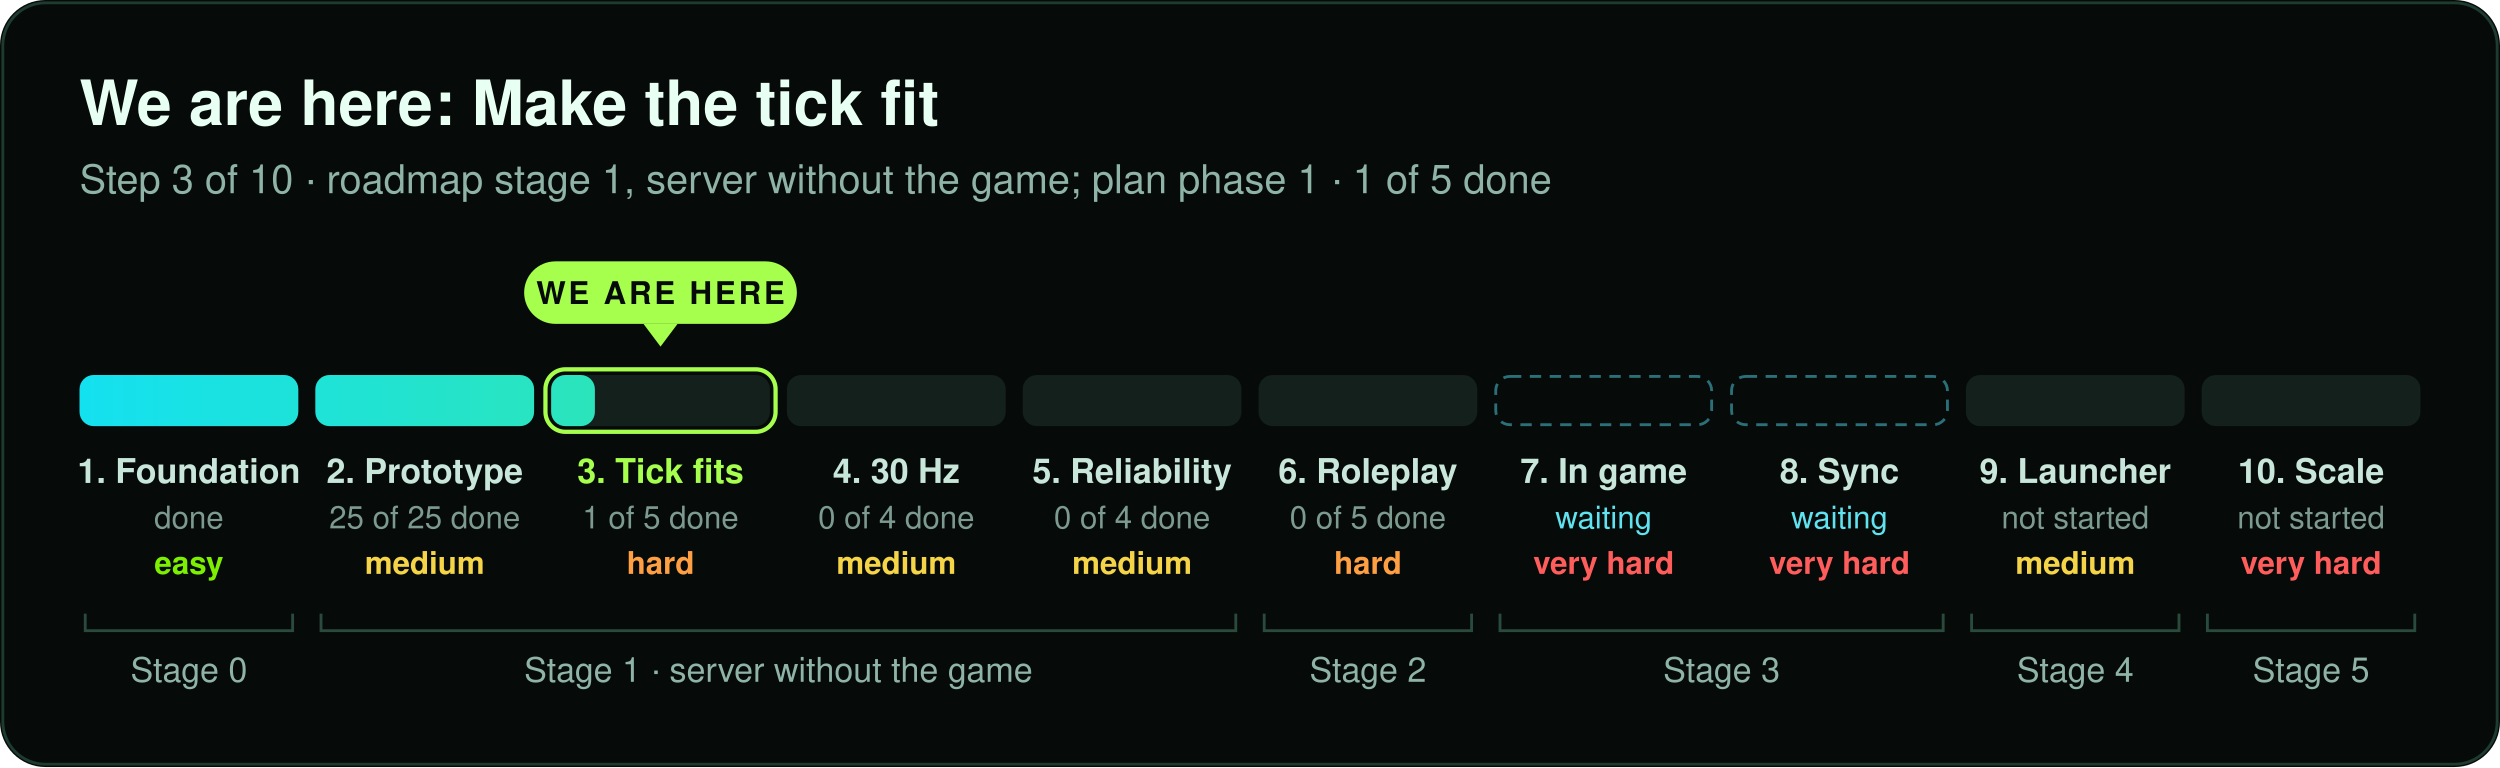
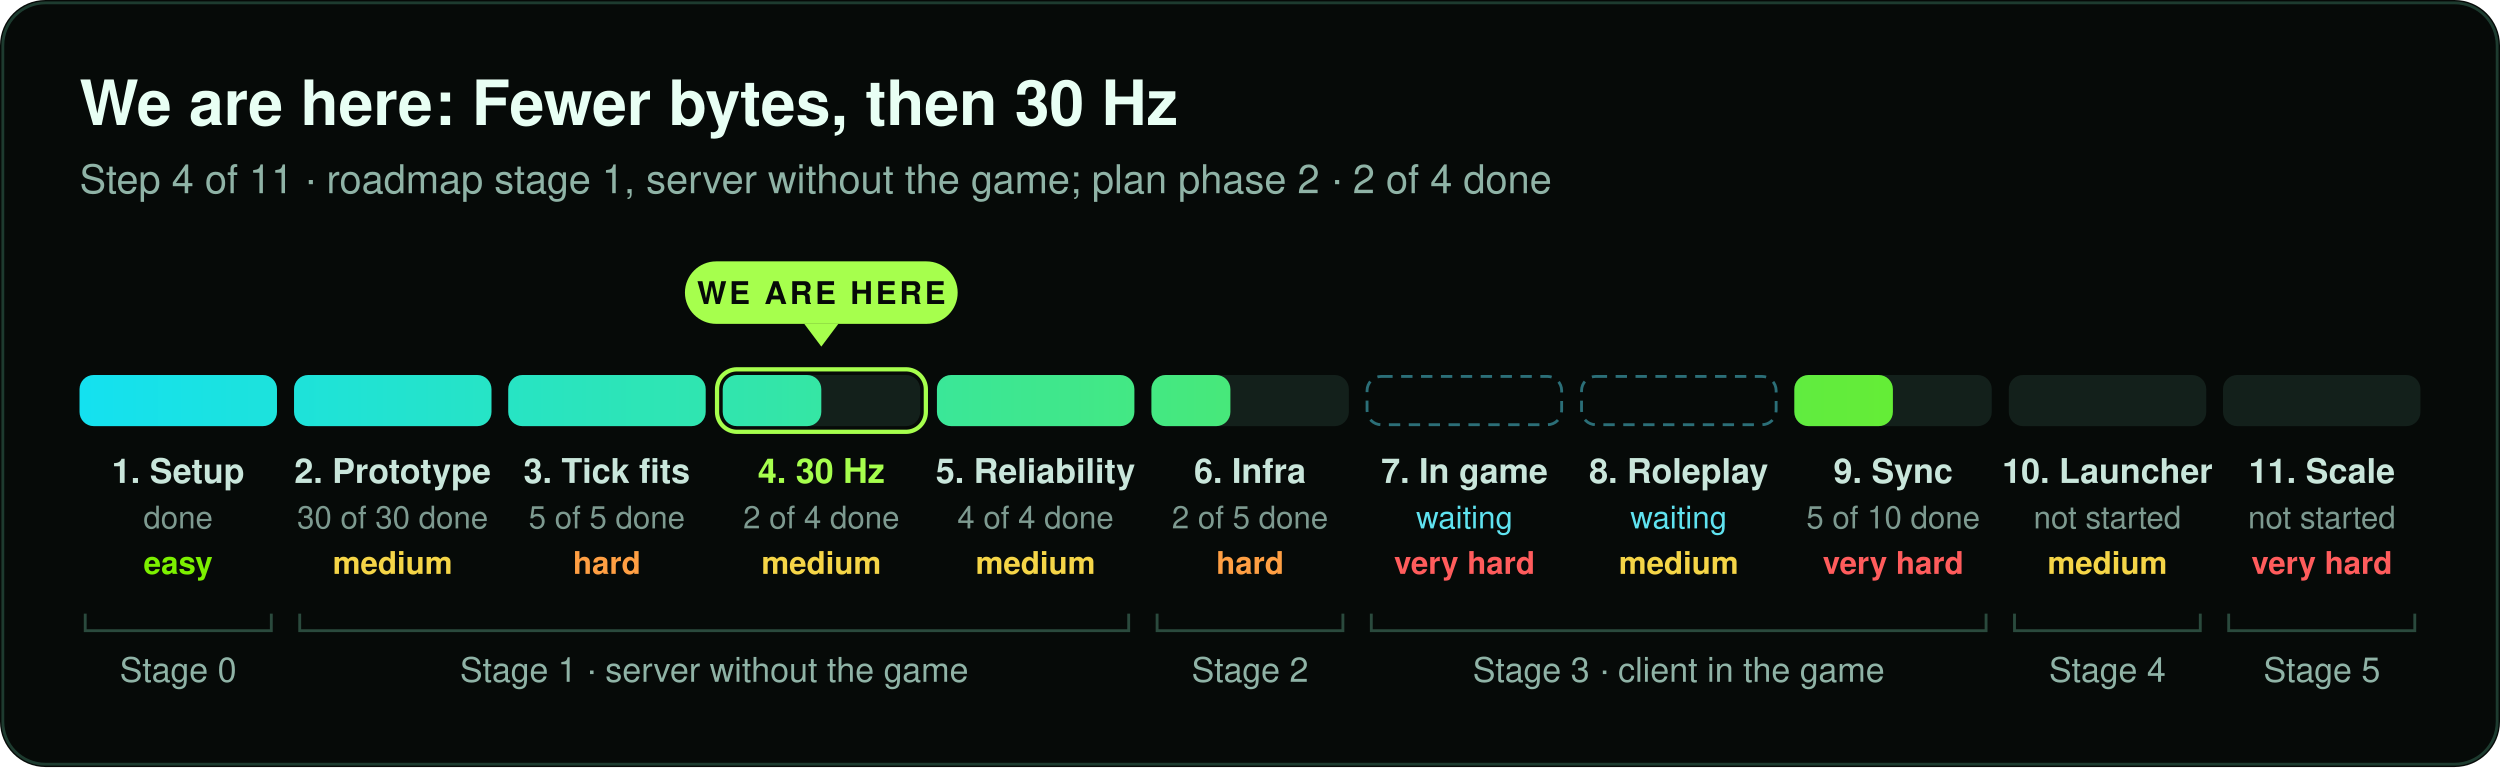
<svg xmlns="http://www.w3.org/2000/svg" width="880" height="270" viewBox="0 0 880 270" role="img" aria-label="Sawgrass progress">
  <defs>
    <linearGradient id="g" gradientUnits="userSpaceOnUse" x1="28" x2="852" y1="0" y2="0">
      <stop offset="0" stop-color="#14e1f0" />
      <stop offset="1" stop-color="#7cf000" />
    </linearGradient>
  </defs>
  <style>text{font-family:-apple-system,BlinkMacSystemFont,'Segoe UI',Helvetica,Arial,sans-serif}.h{font-size:22px;font-weight:700;fill:#e8fff4}.s{font-size:14px;fill:#8fb3a6}.l{font-size:12px;font-weight:600;fill:#c9e6db}.c{font-size:12px;font-weight:700;fill:#a6ff4d}.n{font-size:11px;fill:#7d9a90}.w{font-size:11px;fill:#5fe3f0}.m{font-size:11px;font-weight:700;fill:#060a08;letter-spacing:1px}.b{font-size:12px;fill:#8fb3a6}.d{font-size:11px;font-weight:600}</style>
  <rect width="880" height="270" rx="16" fill="#060a08" />
  <rect x="1" y="1" width="878" height="268" rx="15" fill="none" stroke="#1d3b2f" />
-   <text x="28" y="44" class="h">We are here: Make the tick fit</text>
-   <text x="28" y="68" class="s">Step 3 of 10 · roadmap stage 1, server without the game; plan phase 1 · 1 of 5 done</text>
-   <rect x="28.0" y="132" width="77.0" height="18" rx="5" fill="#13201b" />
-   <rect x="28.0" y="132" width="77.0" height="18" rx="5" fill="url(#g)" />
-   <text x="66.5" y="170" class="l" text-anchor="middle">1. Foundation</text>
-   <text x="66.5" y="186" class="n" text-anchor="middle">done</text>
-   <text x="66.5" y="202" class="d" fill="#7cf000" text-anchor="middle">easy</text>
-   <rect x="111.0" y="132" width="77.0" height="18" rx="5" fill="#13201b" />
-   <rect x="111.0" y="132" width="77.0" height="18" rx="5" fill="url(#g)" />
-   <text x="149.5" y="170" class="l" text-anchor="middle">2. Prototype</text>
-   <text x="149.5" y="186" class="n" text-anchor="middle">25 of 25 done</text>
-   <text x="149.5" y="202" class="d" fill="#f5d547" text-anchor="middle">medium</text>
-   <rect x="194.0" y="132" width="77.0" height="18" rx="5" fill="#13201b" />
-   <rect x="194.0" y="132" width="15.4" height="18" rx="5" fill="url(#g)" />
-   <rect x="192.0" y="130" width="81.0" height="22" rx="7" fill="none" stroke="#a6ff4d" stroke-width="1.5" />
-   <rect x="184.5" y="92" width="96" height="22" rx="11" fill="#a6ff4d" />
-   <text x="232.5" y="107" class="m" text-anchor="middle">WE ARE HERE</text>
-   <path d="M226.5 114 L238.5 114 L232.5 122 Z" fill="#a6ff4d" />
-   <text x="232.5" y="170" class="c" text-anchor="middle">3. Tick fits</text>
-   <text x="232.5" y="186" class="n" text-anchor="middle">1 of 5 done</text>
-   <text x="232.5" y="202" class="d" fill="#ff9f43" text-anchor="middle">hard</text>
-   <rect x="277.0" y="132" width="77.0" height="18" rx="5" fill="#13201b" />
-   <text x="315.5" y="170" class="l" text-anchor="middle">4. 30 Hz</text>
-   <text x="315.5" y="186" class="n" text-anchor="middle">0 of 4 done</text>
-   <text x="315.5" y="202" class="d" fill="#f5d547" text-anchor="middle">medium</text>
-   <rect x="360.0" y="132" width="77.0" height="18" rx="5" fill="#13201b" />
-   <text x="398.5" y="170" class="l" text-anchor="middle">5. Reliability</text>
-   <text x="398.5" y="186" class="n" text-anchor="middle">0 of 4 done</text>
-   <text x="398.5" y="202" class="d" fill="#f5d547" text-anchor="middle">medium</text>
-   <rect x="443.0" y="132" width="77.0" height="18" rx="5" fill="#13201b" />
-   <text x="481.5" y="170" class="l" text-anchor="middle">6. Roleplay</text>
-   <text x="481.5" y="186" class="n" text-anchor="middle">0 of 5 done</text>
-   <text x="481.5" y="202" class="d" fill="#ff9f43" text-anchor="middle">hard</text>
-   <rect x="526.5" y="132.5" width="76.0" height="17" rx="5" fill="none" stroke="#2b6f78" stroke-dasharray="4 3" />
-   <text x="564.5" y="170" class="l" text-anchor="middle">7. In game</text>
-   <text x="564.5" y="186" class="w" text-anchor="middle">waiting</text>
-   <text x="564.5" y="202" class="d" fill="#ff5c5c" text-anchor="middle">very hard</text>
-   <rect x="609.5" y="132.5" width="76.0" height="17" rx="5" fill="none" stroke="#2b6f78" stroke-dasharray="4 3" />
-   <text x="647.5" y="170" class="l" text-anchor="middle">8. Sync</text>
-   <text x="647.5" y="186" class="w" text-anchor="middle">waiting</text>
-   <text x="647.5" y="202" class="d" fill="#ff5c5c" text-anchor="middle">very hard</text>
-   <rect x="692.0" y="132" width="77.0" height="18" rx="5" fill="#13201b" />
-   <text x="730.5" y="170" class="l" text-anchor="middle">9. Launcher</text>
-   <text x="730.5" y="186" class="n" text-anchor="middle">not started</text>
-   <text x="730.5" y="202" class="d" fill="#f5d547" text-anchor="middle">medium</text>
-   <rect x="775.0" y="132" width="77.0" height="18" rx="5" fill="#13201b" />
-   <text x="813.5" y="170" class="l" text-anchor="middle">10. Scale</text>
-   <text x="813.5" y="186" class="n" text-anchor="middle">not started</text>
-   <text x="813.5" y="202" class="d" fill="#ff5c5c" text-anchor="middle">very hard</text>
-   <path d="M30.0 216 L30.0 222 L103.0 222 L103.0 216" fill="none" stroke="#2a4a3d" />
-   <text x="66.5" y="240" class="b" text-anchor="middle">Stage 0</text>
-   <path d="M113.0 216 L113.0 222 L435.0 222 L435.0 216" fill="none" stroke="#2a4a3d" />
-   <text x="274.0" y="240" class="b" text-anchor="middle">Stage 1 · server without the game</text>
-   <path d="M445.0 216 L445.0 222 L518.0 222 L518.0 216" fill="none" stroke="#2a4a3d" />
-   <text x="481.5" y="240" class="b" text-anchor="middle">Stage 2</text>
-   <path d="M528.0 216 L528.0 222 L684.0 222 L684.0 216" fill="none" stroke="#2a4a3d" />
-   <text x="606.0" y="240" class="b" text-anchor="middle">Stage 3</text>
-   <path d="M694.0 216 L694.0 222 L767.0 222 L767.0 216" fill="none" stroke="#2a4a3d" />
-   <text x="730.5" y="240" class="b" text-anchor="middle">Stage 4</text>
-   <path d="M777.0 216 L777.0 222 L850.0 222 L850.0 216" fill="none" stroke="#2a4a3d" />
-   <text x="813.5" y="240" class="b" text-anchor="middle">Stage 5</text>
+   <text x="28" y="44" class="h">We are here: Fewer bytes, then 30 Hz</text>
+   <text x="28" y="68" class="s">Step 4 of 11 · roadmap stage 1, server without the game; plan phase 2 · 2 of 4 done</text>
+   <rect x="28.0" y="132" width="69.5" height="18" rx="5" fill="#13201b" />
+   <rect x="28.0" y="132" width="69.5" height="18" rx="5" fill="url(#g)" />
+   <text x="62.7" y="170" class="l" text-anchor="middle">1. Setup</text>
+   <text x="62.7" y="186" class="n" text-anchor="middle">done</text>
+   <text x="62.7" y="202" class="d" fill="#7cf000" text-anchor="middle">easy</text>
+   <rect x="103.5" y="132" width="69.5" height="18" rx="5" fill="#13201b" />
+   <rect x="103.5" y="132" width="69.5" height="18" rx="5" fill="url(#g)" />
+   <text x="138.2" y="170" class="l" text-anchor="middle">2. Prototype</text>
+   <text x="138.2" y="186" class="n" text-anchor="middle">30 of 30 done</text>
+   <text x="138.2" y="202" class="d" fill="#f5d547" text-anchor="middle">medium</text>
+   <rect x="178.9" y="132" width="69.5" height="18" rx="5" fill="#13201b" />
+   <rect x="178.9" y="132" width="69.5" height="18" rx="5" fill="url(#g)" />
+   <text x="213.6" y="170" class="l" text-anchor="middle">3. Tick fits</text>
+   <text x="213.6" y="186" class="n" text-anchor="middle">5 of 5 done</text>
+   <text x="213.6" y="202" class="d" fill="#ff9f43" text-anchor="middle">hard</text>
+   <rect x="254.4" y="132" width="69.5" height="18" rx="5" fill="#13201b" />
+   <rect x="254.4" y="132" width="34.7" height="18" rx="5" fill="url(#g)" />
+   <rect x="252.4" y="130" width="73.5" height="22" rx="7" fill="none" stroke="#a6ff4d" stroke-width="1.5" />
+   <rect x="241.1" y="92" width="96" height="22" rx="11" fill="#a6ff4d" />
+   <text x="289.1" y="107" class="m" text-anchor="middle">WE ARE HERE</text>
+   <path d="M283.1 114 L295.1 114 L289.1 122 Z" fill="#a6ff4d" />
+   <text x="289.1" y="170" class="c" text-anchor="middle">4. 30 Hz</text>
+   <text x="289.1" y="186" class="n" text-anchor="middle">2 of 4 done</text>
+   <text x="289.1" y="202" class="d" fill="#f5d547" text-anchor="middle">medium</text>
+   <rect x="329.8" y="132" width="69.5" height="18" rx="5" fill="#13201b" />
+   <rect x="329.8" y="132" width="69.5" height="18" rx="5" fill="url(#g)" />
+   <text x="364.5" y="170" class="l" text-anchor="middle">5. Reliability</text>
+   <text x="364.5" y="186" class="n" text-anchor="middle">4 of 4 done</text>
+   <text x="364.5" y="202" class="d" fill="#f5d547" text-anchor="middle">medium</text>
+   <rect x="405.3" y="132" width="69.5" height="18" rx="5" fill="#13201b" />
+   <rect x="405.3" y="132" width="27.8" height="18" rx="5" fill="url(#g)" />
+   <text x="440.0" y="170" class="l" text-anchor="middle">6. Infra</text>
+   <text x="440.0" y="186" class="n" text-anchor="middle">2 of 5 done</text>
+   <text x="440.0" y="202" class="d" fill="#ff9f43" text-anchor="middle">hard</text>
+   <rect x="481.2" y="132.5" width="68.5" height="17" rx="5" fill="none" stroke="#2b6f78" stroke-dasharray="4 3" />
+   <text x="515.5" y="170" class="l" text-anchor="middle">7. In game</text>
+   <text x="515.5" y="186" class="w" text-anchor="middle">waiting</text>
+   <text x="515.5" y="202" class="d" fill="#ff5c5c" text-anchor="middle">very hard</text>
+   <rect x="556.7" y="132.5" width="68.5" height="17" rx="5" fill="none" stroke="#2b6f78" stroke-dasharray="4 3" />
+   <text x="590.9" y="170" class="l" text-anchor="middle">8. Roleplay</text>
+   <text x="590.9" y="186" class="w" text-anchor="middle">waiting</text>
+   <text x="590.9" y="202" class="d" fill="#f5d547" text-anchor="middle">medium</text>
+   <rect x="631.6" y="132" width="69.5" height="18" rx="5" fill="#13201b" />
+   <rect x="631.6" y="132" width="34.7" height="18" rx="5" fill="url(#g)" />
+   <text x="666.4" y="170" class="l" text-anchor="middle">9. Sync</text>
+   <text x="666.4" y="186" class="n" text-anchor="middle">5 of 10 done</text>
+   <text x="666.4" y="202" class="d" fill="#ff5c5c" text-anchor="middle">very hard</text>
+   <rect x="707.1" y="132" width="69.5" height="18" rx="5" fill="#13201b" />
+   <text x="741.8" y="170" class="l" text-anchor="middle">10. Launcher</text>
+   <text x="741.8" y="186" class="n" text-anchor="middle">not started</text>
+   <text x="741.8" y="202" class="d" fill="#f5d547" text-anchor="middle">medium</text>
+   <rect x="782.5" y="132" width="69.5" height="18" rx="5" fill="#13201b" />
+   <text x="817.3" y="170" class="l" text-anchor="middle">11. Scale</text>
+   <text x="817.3" y="186" class="n" text-anchor="middle">not started</text>
+   <text x="817.3" y="202" class="d" fill="#ff5c5c" text-anchor="middle">very hard</text>
+   <path d="M30.0 216 L30.0 222 L95.5 222 L95.5 216" fill="none" stroke="#2a4a3d" />
+   <text x="62.7" y="240" class="b" text-anchor="middle">Stage 0</text>
+   <path d="M105.5 216 L105.5 222 L397.3 222 L397.3 216" fill="none" stroke="#2a4a3d" />
+   <text x="251.4" y="240" class="b" text-anchor="middle">Stage 1 · server without the game</text>
+   <path d="M407.3 216 L407.3 222 L472.7 222 L472.7 216" fill="none" stroke="#2a4a3d" />
+   <text x="440.0" y="240" class="b" text-anchor="middle">Stage 2</text>
+   <path d="M482.7 216 L482.7 222 L699.1 222 L699.1 216" fill="none" stroke="#2a4a3d" />
+   <text x="590.9" y="240" class="b" text-anchor="middle">Stage 3 · client in the game</text>
+   <path d="M709.1 216 L709.1 222 L774.5 222 L774.5 216" fill="none" stroke="#2a4a3d" />
+   <text x="741.8" y="240" class="b" text-anchor="middle">Stage 4</text>
+   <path d="M784.5 216 L784.5 222 L850.0 222 L850.0 216" fill="none" stroke="#2a4a3d" />
+   <text x="817.3" y="240" class="b" text-anchor="middle">Stage 5</text>
</svg>
